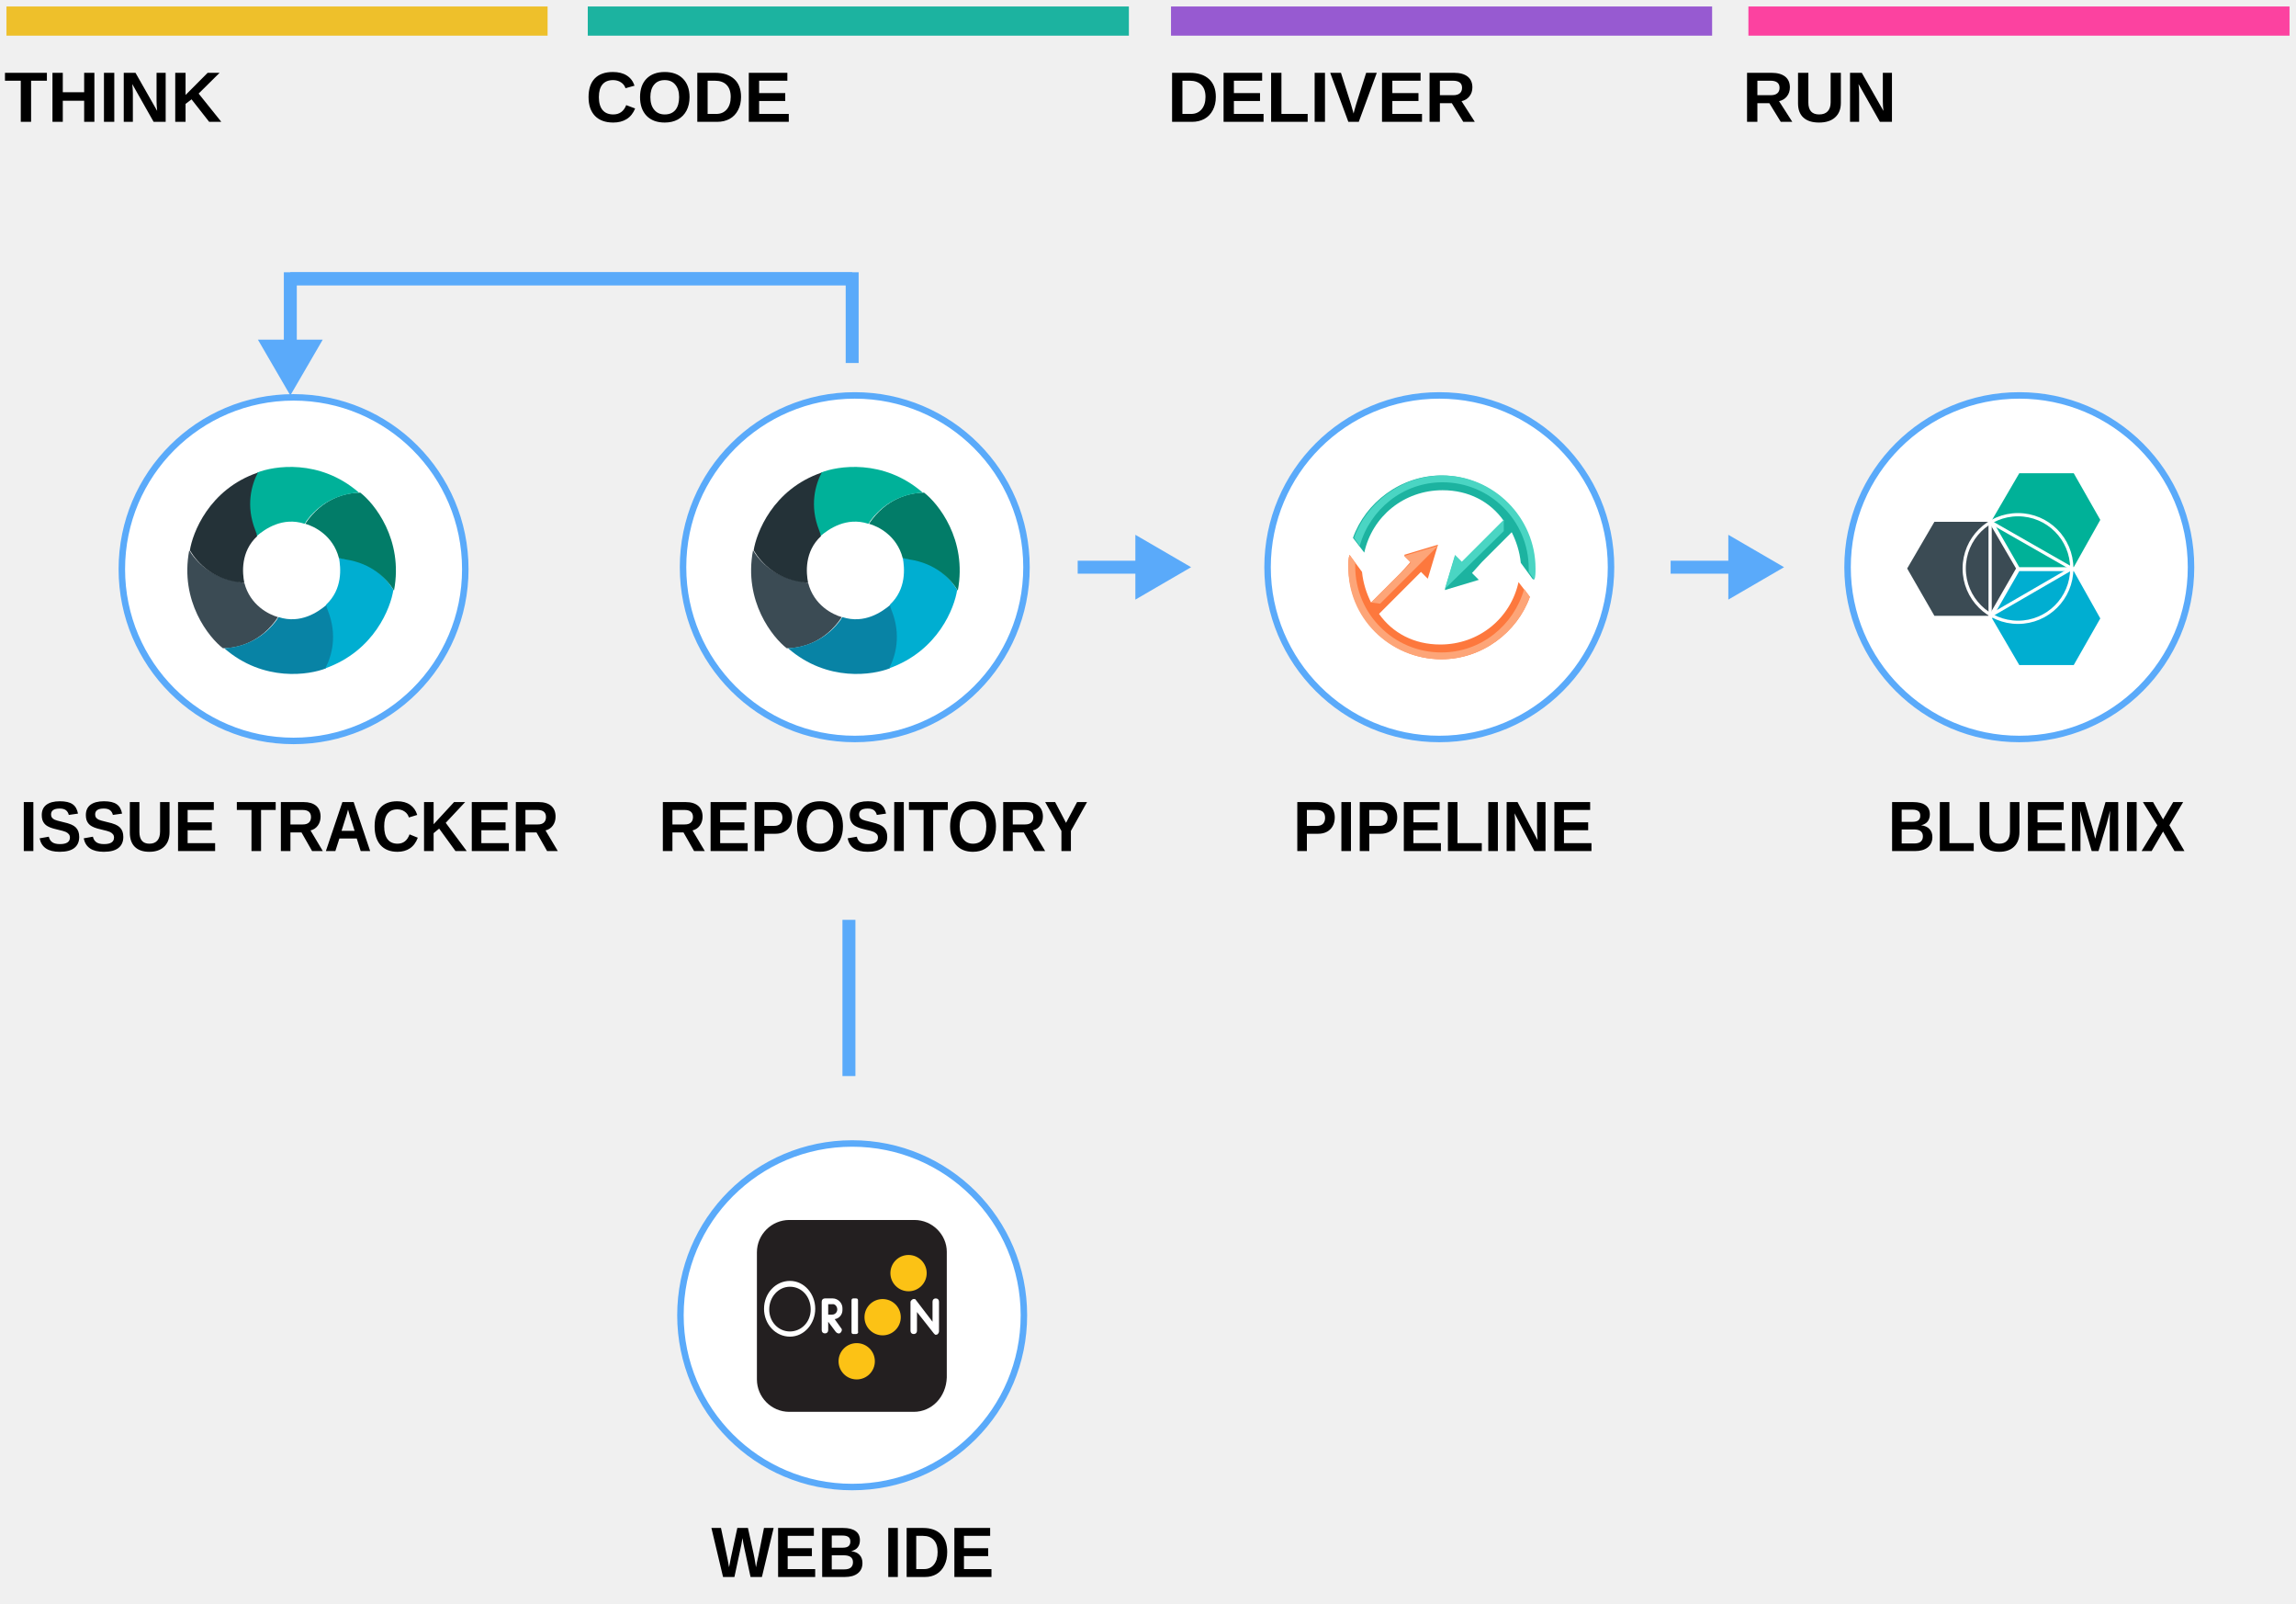
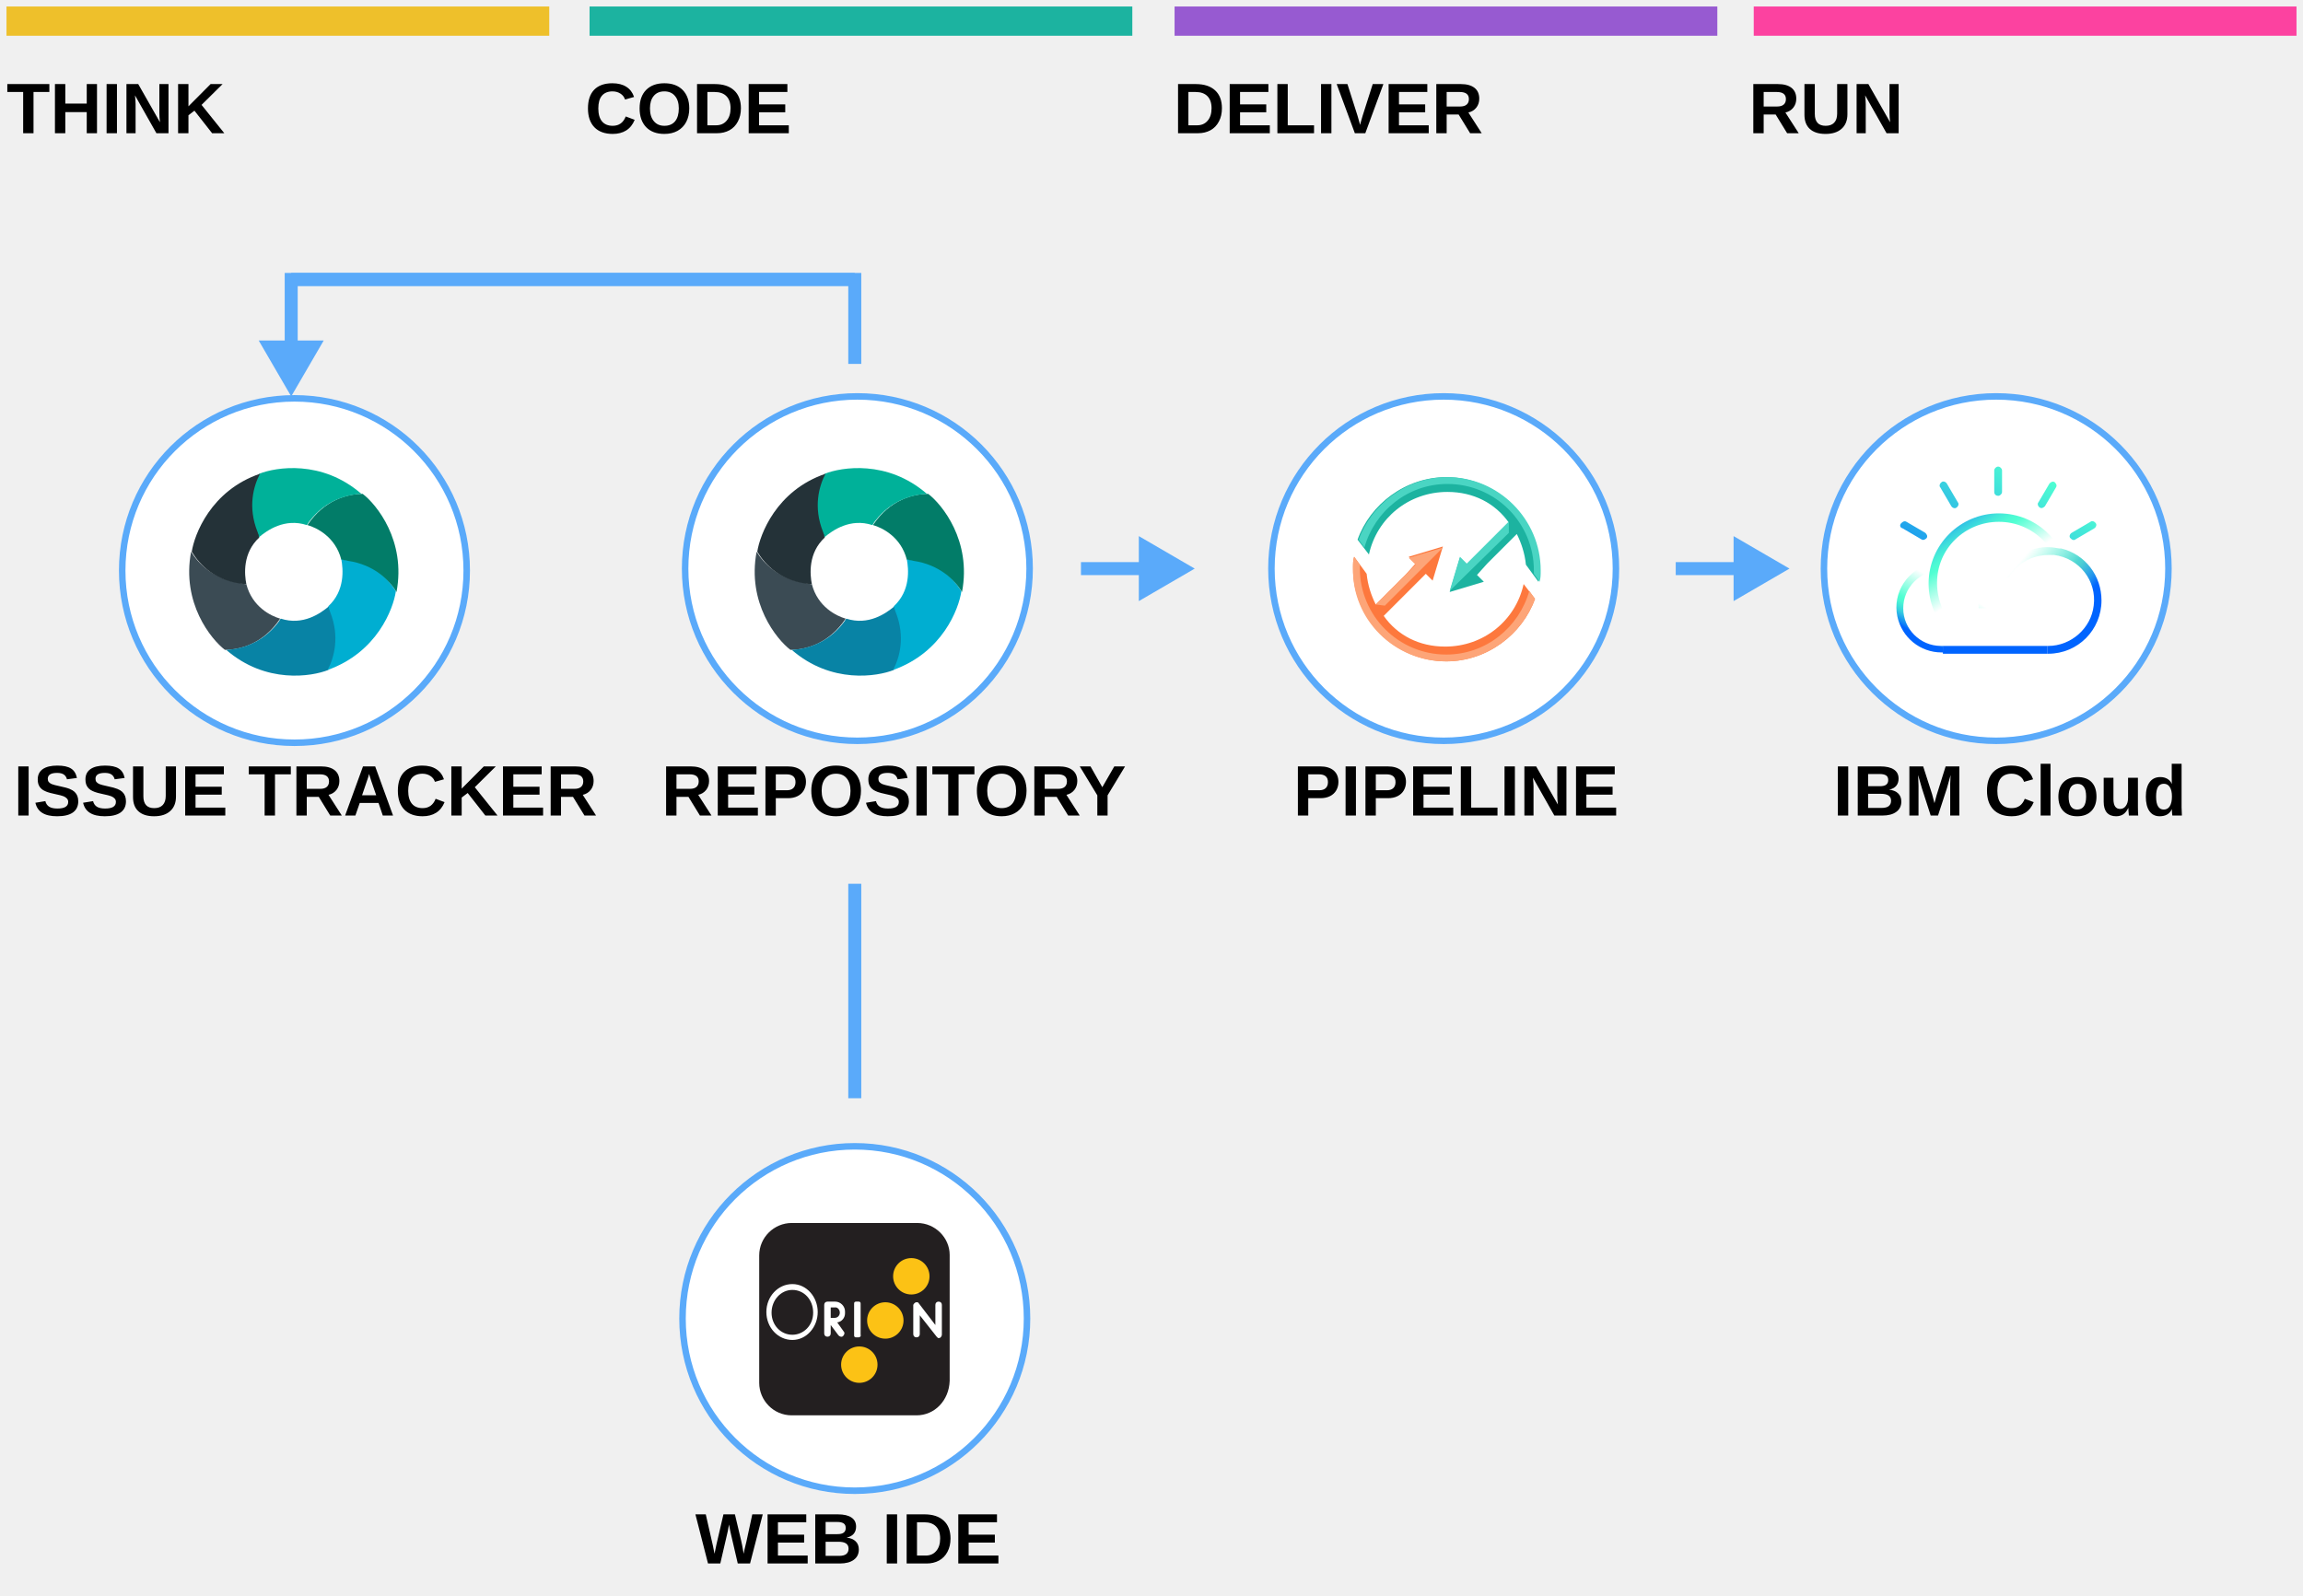
- <svg xmlns="http://www.w3.org/2000/svg" version="1.1" id="Layer_1" x="0px" y="0px" viewBox="-259 550 354.3 247.4" style="enable-background:new -259 550 354.3 247.4;" xml:space="preserve">
+ <svg xmlns="http://www.w3.org/2000/svg" version="1.1" x="0px" y="0px" viewBox="-387 824.5 354.3 245.5" style="enable-background:new -387 824.5 354.3 245.5;" xml:space="preserve">
  <style type="text/css">
- 	.st0{fill:none;}
- 	.st1{fill:#FFFFFF;stroke:#5AAAFA;stroke-miterlimit:10;}
- 	.st2{fill:#EEC02B;}
- 	.st3{fill:#1CB3A0;}
- 	.st4{fill:#975AD1;}
- 	.st5{fill:#FC42A0;}
- 	.st6{fill:none;stroke:#5AAAFA;stroke-width:2;stroke-miterlimit:10;}
- 	.st7{fill:#5AAAFA;}
- 	.st8{fill:#FD783D;}
- 	.st9{fill:#FDA578;}
- 	.st10{fill:#4AD5C3;}
- 	.st11{fill:#231F20;}
- 	.st12{fill:#FCC215;}
- 	.st13{fill:#FFFFFF;}
- 	.st14{fill:#00B198;}
- 	.st15{fill:#00AED1;}
- 	.st16{fill:#3B4B54;}
- 	.st17{fill:none;stroke:#FFFFFF;stroke-width:0.5;stroke-miterlimit:10;}
- 	.st18{font-family:'Arial'; font-weight:bold;}
- 	.st19{font-size:11px;}
- 	.st20{fill:#0883A5;}
- 	.st21{fill:#027C68;}
- 	.st22{fill:#00B199;}
- 	.st23{fill:#243238;}
+   .st0{fill:#FFFFFF;stroke:#5AAAFA;stroke-miterlimit:10;}
+   .st1{fill:none;}
+   .st2{fill:#EEC02B;}
+   .st3{fill:#1CB3A0;}
+   .st4{fill:#975AD1;}
+   .st5{fill:#FC42A0;}
+   .st6{fill:none;stroke:#5AAAFA;stroke-width:2;stroke-miterlimit:10;}
+   .st7{fill:#5AAAFA;}
+   .st8{fill:#FD783D;}
+   .st9{fill:#FDA578;}
+   .st10{fill:#4AD5C3;}
+   .st11{fill:#231F20;}
+   .st12{fill:#FCC215;}
+   .st13{fill:#FFFFFF;}
+   .st14{font-family:'Arial'; font-weight: bold}
+   .st15{font-size:11px;}
+   .st16{fill:url(#SVGID_1_);}
+   .st17{fill:url(#SVGID_2_);}
+   .st18{fill:#0064FF;}
+   .st19{fill:url(#SVGID_3_);}
+   .st20{fill:url(#SVGID_4_);}
+   .st21{fill:url(#SVGID_5_);}
+   .st22{fill:url(#SVGID_6_);}
+   .st23{fill:url(#SVGID_7_);}
+   .st24{fill:url(#SVGID_8_);}
+   .st25{fill:#3B4B54;}
+   .st26{fill:#0883A5;}
+   .st27{fill:#00AED1;}
+   .st28{fill:#027C68;}
+   .st29{fill:#00B199;}
+   .st30{fill:#243238;}
</style>
-   <g>
-     <rect id="canvas_background" x="-259" y="550" class="st0" width="354.3" height="245.5" />
-   </g>
-   <circle id="svg_1" class="st1" cx="-127.1" cy="637.5" r="26.5" />
-   <circle id="svg_2" class="st1" cx="-213.7" cy="637.8" r="26.5" />
-   <rect id="svg_3" x="-258" y="551" class="st2" width="83.5" height="4.5" />
-   <rect id="svg_4" x="-168.3" y="551" class="st3" width="83.5" height="4.5" />
-   <rect id="svg_5" x="-78.3" y="551" class="st4" width="83.5" height="4.5" />
-   <rect id="svg_6" x="10.8" y="551" class="st5" width="83.5" height="4.5" />
-   <circle id="svg_7" class="st1" cx="-36.9" cy="637.5" r="26.5" />
-   <circle id="svg_8" class="st1" cx="52.6" cy="637.5" r="26.5" />
-   <line id="svg_9" class="st6" x1="-214.2" y1="593" x2="-127.5" y2="593" />
-   <g id="svg_11">
-     <polyline id="svg_12" class="st6" points="-214.2,603.8 -214.2,593 -127.5,593 -127.5,606  " />
-     <g id="svg_13">
-       <polygon id="svg_14" class="st7" points="-209.2,602.4 -214.2,611 -219.2,602.4   " />
-     </g>
-   </g>
+   <circle id="svg_7_1_" class="st0" cx="-79.9" cy="912" r="26.5" />
+   <g>
+     <rect id="canvas_background" x="-387" y="824.5" class="st1" width="354.3" height="245.5" />
+   </g>
+   <circle id="svg_1" class="st0" cx="-255.1" cy="912" r="26.5" />
+   <circle id="svg_2" class="st0" cx="-341.7" cy="912.3" r="26.5" />
+   <rect id="svg_3" x="-386" y="825.5" class="st2" width="83.5" height="4.5" />
+   <rect id="svg_4" x="-296.3" y="825.5" class="st3" width="83.5" height="4.5" />
+   <rect id="svg_5" x="-206.3" y="825.5" class="st4" width="83.5" height="4.5" />
+   <rect id="svg_6" x="-117.2" y="825.5" class="st5" width="83.5" height="4.5" />
+   <circle id="svg_7" class="st0" cx="-164.9" cy="912" r="26.5" />
+   <line id="svg_9" class="st6" x1="-342.2" y1="867.5" x2="-255.5" y2="867.5" />
+   <g id="svg_10">
+     <g id="svg_11">
+       <polyline id="svg_12" class="st6" points="-342.2,878.3 -342.2,867.5 -255.5,867.5 -255.5,880.5     " />
+       <g id="svg_13">
+         <polygon id="svg_14" class="st7" points="-337.2,876.9 -342.2,885.5 -347.2,876.9       " />
+       </g>
+     </g>
+   </g>
+   <line id="svg_15" class="st6" x1="-255.5" y1="993.5" x2="-255.5" y2="960.5" />
  <g id="svg_16">
    <g id="svg_17">
-       <line id="svg_18" class="st6" x1="-82.4" y1="637.5" x2="-92.7" y2="637.5" />
+       <line id="svg_18" class="st6" x1="-210.4" y1="912" x2="-220.7" y2="912" />
      <g id="svg_19">
-         <polygon id="svg_20" class="st7" points="-83.8,632.5 -75.2,637.5 -83.8,642.5    " />
+         <polygon id="svg_20" class="st7" points="-211.8,907 -203.2,912 -211.8,917       " />
      </g>
    </g>
  </g>
  <g id="svg_21">
    <g id="svg_22">
-       <line id="svg_23" class="st6" x1="9.1" y1="637.5" x2="-1.2" y2="637.5" />
+       <line id="svg_23" class="st6" x1="-118.9" y1="912" x2="-129.2" y2="912" />
      <g id="svg_24">
-         <polygon id="svg_25" class="st7" points="7.7,632.5 16.3,637.5 7.7,642.5    " />
-       </g>
-     </g>
-   </g>
-   <circle id="svg_26" class="st1" cx="-127.5" cy="752.9" r="26.5" />
+         <polygon id="svg_25" class="st7" points="-120.3,907 -111.7,912 -120.3,917       " />
+       </g>
+     </g>
+   </g>
+   <circle id="svg_26" class="st0" cx="-255.5" cy="1027.4" r="26.5" />
  <g id="svg_112">
    <g id="g3-2" transform="scale(1.75) ">
      <g id="svg_113">
-         <path id="svg_114" class="st8" d="M-14.1,365.6c-0.7,3.2-3.5,5.5-6.9,5.5c-2.3,0-4.2-1-5.4-2.7l3.7-3.7l0.4,0.4l-0.4-0.4l0,0     l0.6,0.6l0.9-3l-3,0.9l0.6,0.6l-0.9,1l-2.6,2.6c-0.4-0.8-0.7-1.7-0.8-2.7l-1.1-1.5c-0.1,0.3-0.1,0.6-0.1,1c0,4.5,3.7,8.2,8.2,8.2     c3.6,0,6.7-2.4,7.8-5.5L-14.1,365.6L-14.1,365.6z" />
-         <polyline id="svg_115" class="st9" points="-27.1,367.4 -23.6,363.9 -24.2,363.3 -21.2,362.4 -26.3,367.5    " />
+         <path id="svg_114" class="st8" d="M-87.2,522.5c-0.7,3.2-3.5,5.5-6.9,5.5c-2.3,0-4.2-1-5.4-2.7l3.7-3.7l0.4,0.4l-0.4-0.4l0,0         l0.6,0.6l0.9-3l-3,0.9l0.6,0.6l-0.9,1l-2.6,2.6c-0.4-0.8-0.7-1.7-0.8-2.7l-1.1-1.5c-0.1,0.3-0.1,0.6-0.1,1c0,4.5,3.7,8.2,8.2,8.2         c3.6,0,6.7-2.4,7.8-5.5L-87.2,522.5L-87.2,522.5z" />
+         <polyline id="svg_115" class="st9" points="-100.2,524.3 -96.7,520.8 -97.3,520.2 -94.3,519.3 -99.4,524.4       " />
      </g>
      <g id="svg_116">
-         <path id="svg_117" class="st9" d="M-20.9,372.4c3.6,0,6.7-2.4,7.8-5.5l-0.5-0.7c-0.9,3.2-3.8,5.6-7.3,5.6c-4.2,0-7.6-3.4-7.6-7.6     c0-0.1,0-0.2,0-0.3l-0.5-0.7c-0.1,0.3-0.1,0.6-0.1,1C-29.2,368.7-25.5,372.4-20.9,372.4z" />
-         <line id="svg_118" class="st0" x1="-27.1" y1="367.4" x2="-26.4" y2="367.8" />
+         <path id="svg_117" class="st9" d="M-94,529.3c3.6,0,6.7-2.4,7.8-5.5l-0.5-0.7c-0.9,3.2-3.8,5.6-7.3,5.6c-4.2,0-7.6-3.4-7.6-7.6         c0-0.1,0-0.2,0-0.3l-0.5-0.7c-0.1,0.3-0.1,0.6-0.1,1C-102.3,525.6-98.6,529.3-94,529.3z" />
+         <line id="svg_118" class="st1" x1="-100.2" y1="524.3" x2="-99.5" y2="524.7" />
      </g>
    </g>
    <g id="g3-2_1_" transform="scale(1.75) ">
      <g id="svg_119">
-         <path id="svg_120" class="st3" d="M-27.7,363c0.7-3.2,3.5-5.5,6.9-5.5c2.3,0,4.2,1,5.4,2.7l-3.7,3.7l-0.4-0.4l0.4,0.4l0,0     l-0.6-0.6l-0.9,3l3-0.9l-0.6-0.6l0.9-1l2.6-2.6c0.4,0.8,0.7,1.7,0.8,2.7l1.1,1.5c0.1-0.3,0.1-0.6,0.1-1c0-4.5-3.7-8.2-8.2-8.2     c-3.6,0-6.7,2.4-7.8,5.5L-27.7,363L-27.7,363z" />
-         <polyline id="svg_121" class="st10" points="-15.4,360.1 -19.1,363.8 -19.7,363.2 -20.6,366.2 -15.4,361.1    " />
+         <path id="svg_120" class="st3" d="M-100.8,519.9c0.7-3.2,3.5-5.5,6.9-5.5c2.3,0,4.2,1,5.4,2.7l-3.7,3.7l-0.4-0.4l0.4,0.4l0,0         l-0.6-0.6l-0.9,3l3-0.9l-0.6-0.6l0.9-1l2.6-2.6c0.4,0.8,0.7,1.7,0.8,2.7l1.1,1.5c0.1-0.3,0.1-0.6,0.1-1c0-4.5-3.7-8.2-8.2-8.2         c-3.6,0-6.7,2.4-7.8,5.5L-100.8,519.9L-100.8,519.9z" />
+         <polyline id="svg_121" class="st10" points="-88.5,517 -92.2,520.7 -92.8,520.1 -93.7,523.1 -88.5,518       " />
      </g>
      <g id="svg_122">
-         <path id="svg_123" class="st10" d="M-20.8,356.2c-3.6,0-6.7,2.4-7.8,5.5l0.5,0.7c0.9-3.2,3.8-5.6,7.3-5.6c4.2,0,7.6,3.4,7.6,7.6     c0,0.1,0,0.2,0,0.3l0.5,0.7c0.1-0.3,0.1-0.6,0.1-1C-12.6,359.9-16.3,356.2-20.8,356.2L-20.8,356.2z" />
-         <line id="svg_124" class="st0" x1="-14.7" y1="361.1" x2="-15.3" y2="360.8" />
-       </g>
-     </g>
-   </g>
-   <path id="XMLID_17_" class="st11" d="M-118,767.8h-19.2c-2.8,0-5-2.3-5-5v-19.6c0-2.8,2.3-5,5-5h19.3c2.8,0,5,2.3,5,4.9v19.4  C-113,765.5-115.2,767.8-118,767.8L-118,767.8z" />
-   <circle id="XMLID_16_" class="st12" cx="-118.8" cy="746.4" r="2.8" />
-   <circle id="XMLID_15_" class="st12" cx="-122.8" cy="753.2" r="2.8" />
-   <circle id="XMLID_14_" class="st12" cx="-126.8" cy="760" r="2.8" />
-   <path id="XMLID_13_" class="st13" d="M-126.9,755.8h-0.4c-0.2,0-0.3-0.1-0.3-0.3v-4.9c0-0.2,0.1-0.3,0.3-0.3h0.4  c0.2,0,0.3,0.1,0.3,0.3v4.8C-126.5,755.6-126.7,755.8-126.9,755.8z" />
-   <path id="XMLID_3_" class="st13" d="M-114.6,750.3L-114.6,750.3c-0.3,0-0.5,0.2-0.5,0.5v3.1l-2.6-3.4l0,0l-0.1-0.1l0,0h-0.1h-0.1  l0,0l0,0h-0.1l0,0c-0.2,0.1-0.3,0.2-0.4,0.4c0,0,0,0,0,0.1l0,0v4.4c0,0.3,0.2,0.5,0.5,0.5l0,0c0.3,0,0.5-0.2,0.5-0.5v-2.9l2.6,3.3  c0.1,0.1,0.1,0.1,0.2,0.2l0,0h0.1l0,0l0,0h0.1l0,0c0.2,0,0.4-0.3,0.4-0.5v-4.6C-114.1,750.5-114.3,750.3-114.6,750.3L-114.6,750.3z" />
-   <path id="XMLID_9_" class="st13" d="M-137.1,747.6c-2.2,0-4,1.9-4,4.3c0,2.4,1.8,4.3,4,4.3c2.2,0,3.9-2,3.9-4.3  C-133.2,749.6-134.9,747.6-137.1,747.6z M-137.1,755.4c-1.8,0-3.2-1.5-3.2-3.4s1.4-3.5,3.2-3.5c1.8,0,3.2,1.5,3.2,3.5  S-135.4,755.4-137.1,755.4z" />
-   <path id="XMLID_8_" class="st13" d="M-129,752.1v-0.3c0-0.8-0.7-1.5-1.5-1.5h-0.1h-1.1l0,0c-0.3,0-0.5,0.2-0.5,0.5v4.4  c0,0.3,0.2,0.5,0.5,0.5l0,0c0.3,0,0.5-0.2,0.5-0.5v-1.3l1.2,1.6c0.2,0.2,0.5,0.3,0.7,0.1l0,0c0.2-0.2,0.3-0.5,0.1-0.7l-1-1.4  C-129.5,753.4-129,752.8-129,752.1L-129,752.1z M-129.8,752c0,0.4-0.3,0.8-0.8,0.8h-0.6l0,0v-1.6h0.6  C-130.2,751.1-129.8,751.5-129.8,752L-129.8,752z" />
+         <path id="svg_123" class="st10" d="M-93.9,513.1c-3.6,0-6.7,2.4-7.8,5.5l0.5,0.7c0.9-3.2,3.8-5.6,7.3-5.6c4.2,0,7.6,3.4,7.6,7.6         c0,0.1,0,0.2,0,0.3l0.5,0.7c0.1-0.3,0.1-0.6,0.1-1C-85.7,516.8-89.4,513.1-93.9,513.1L-93.9,513.1z" />
+         <line id="svg_124" class="st1" x1="-87.8" y1="518" x2="-88.4" y2="517.7" />
+       </g>
+     </g>
+   </g>
+   <path id="XMLID_17_" class="st11" d="M-246,1042.3h-19.2c-2.8,0-5-2.3-5-5v-19.6c0-2.8,2.3-5,5-5h19.3c2.8,0,5,2.3,5,4.9v19.4   C-241,1040-243.2,1042.3-246,1042.3L-246,1042.3z" />
+   <circle id="XMLID_16_" class="st12" cx="-246.8" cy="1020.9" r="2.8" />
+   <circle id="XMLID_15_" class="st12" cx="-250.8" cy="1027.7" r="2.8" />
+   <circle id="XMLID_14_" class="st12" cx="-254.8" cy="1034.5" r="2.8" />
+   <path id="XMLID_13_" class="st13" d="M-254.9,1030.3h-0.4c-0.2,0-0.3-0.1-0.3-0.3v-4.9c0-0.2,0.1-0.3,0.3-0.3h0.4   c0.2,0,0.3,0.1,0.3,0.3v4.8C-254.5,1030.1-254.7,1030.3-254.9,1030.3z" />
+   <path id="XMLID_3_" class="st13" d="M-242.6,1024.8L-242.6,1024.8c-0.3,0-0.5,0.2-0.5,0.5v3.1l-2.6-3.4l0,0l-0.1-0.1l0,0h-0.1h-0.1   l0,0l0,0h-0.1l0,0c-0.2,0.1-0.3,0.2-0.4,0.4c0,0,0,0,0,0.1l0,0v4.4c0,0.3,0.2,0.5,0.5,0.5l0,0c0.3,0,0.5-0.2,0.5-0.5v-2.9l2.6,3.3   c0.1,0.1,0.1,0.1,0.2,0.2l0,0h0.1l0,0l0,0h0.1l0,0c0.2,0,0.4-0.3,0.4-0.5v-4.6C-242.1,1025-242.3,1024.8-242.6,1024.8L-242.6,1024.8   z" />
+   <path id="XMLID_9_" class="st13" d="M-265.1,1022.1c-2.2,0-4,1.9-4,4.3c0,2.4,1.8,4.3,4,4.3s3.9-2,3.9-4.3   C-261.2,1024.1-262.9,1022.1-265.1,1022.1z M-265.1,1029.9c-1.8,0-3.2-1.5-3.2-3.4s1.4-3.5,3.2-3.5s3.2,1.5,3.2,3.5   S-263.4,1029.9-265.1,1029.9z" />
+   <path id="XMLID_8_" class="st13" d="M-257,1026.6v-0.3c0-0.8-0.7-1.5-1.5-1.5h-0.1h-1.1l0,0c-0.3,0-0.5,0.2-0.5,0.5v4.4   c0,0.3,0.2,0.5,0.5,0.5l0,0c0.3,0,0.5-0.2,0.5-0.5v-1.3l1.2,1.6c0.2,0.2,0.5,0.3,0.7,0.1l0,0c0.2-0.2,0.3-0.5,0.1-0.7l-1-1.4   C-257.5,1027.9-257,1027.3-257,1026.6L-257,1026.6z M-257.8,1026.5c0,0.4-0.3,0.8-0.8,0.8h-0.6l0,0v-1.6h0.6   C-258.2,1025.6-257.8,1026-257.8,1026.5L-257.8,1026.5z" />
  <g id="svg_125">
-     <path id="svg_126" class="st0" d="M85.6,637.5" />
-   </g>
-   <polygon id="svg_127" class="st14" points="52.6,637.5 48.4,630.2 52.6,623 61,623 65.1,630.2 61,637.5 " />
-   <polygon id="svg_128" class="st15" points="52.6,652.6 48.4,645.4 52.6,638.1 61,638.1 65.1,645.4 61,652.6 " />
-   <polygon id="svg_129" class="st16" points="39.5,645 35.3,637.7 39.5,630.5 47.9,630.5 52.1,637.7 47.9,645 " />
-   <circle id="svg_130" class="st17" cx="52.4" cy="637.7" r="8.3" />
-   <polygon id="svg_131" class="st17" points="48.1,630.5 48.1,645 60.7,637.7 " />
-   <text id="headerSVG.issueTracker" transform="matrix(0.9271 0 0 1 -256.0107 681.2939)" class="st18 st19">ISSUE TRACKER</text>
-   <text id="headerSVG.think" transform="matrix(1 0 0 1 -258.3569 568.7954)" class="st18 st19">THINK</text>
-   <text id="headerSVG.code" transform="matrix(1 0 0 1 -168.6323 568.7954)" class="st18 st19">CODE</text>
-   <text id="headerSVG.deliver" transform="matrix(1 0 0 1 -78.8682 568.7954)" class="st18 st19">DELIVER</text>
-   <text id="headerSVG.run" transform="matrix(1 0 0 1 9.8564 568.7954)" class="st18 st19">RUN</text>
-   <text id="headerSVG.repository" transform="matrix(0.9271 0 0 1 -157.3945 681.2939)" class="st18 st19">REPOSITORY</text>
-   <text id="headerSVG.pipeline" transform="matrix(0.9271 0 0 1 -59.4912 681.2939)" class="st18 st19">PIPELINE</text>
-   <text id="headerSVG.bluemix" transform="matrix(0.9271 0 0 1 32.293 681.2939)" class="st18 st19">BLUEMIX</text>
-   <text id="headerSVG.webIde" transform="matrix(0.9271 0 0 1 -149.2354 793.2744)" class="st18 st19">WEB IDE</text>
-   <line id="svg_15" class="st6" x1="-128" y1="716" x2="-128" y2="691.9" />
-   <g>
-     <path class="st0" d="M-221.5,639.7c-6-7.3,1.1-17,2.3-17" />
-     <path class="st16" d="M-221.3,639.9c-0.1,0-0.3,0-0.4-0.1c-0.1,0-0.3,0-0.6-0.1c-4.1-0.6-6.4-3-7.5-4.8c-1.5,7.9,3.1,13.5,5.2,15.1   c2.3,0,5.9-0.9,8.5-4.8C-217.5,644.8-220.4,643.4-221.3,639.9z" />
-     <path class="st20" d="M-216,645.2c-0.1,0.1-0.2,0.2-0.2,0.3c-0.1,0.1-0.2,0.3-0.3,0.4c-2.5,3.2-5.8,4-7.9,4.1   c6.1,5.3,13.2,4.1,15.7,3.1c1.1-2,2.2-5.6,0.1-9.8C-209.9,644.4-212.6,646.3-216,645.2z" />
-     <path class="st15" d="M-208.7,643.3c0.1,0.1,0.1,0.2,0.1,0.4c0.1,0.1,0.1,0.3,0.2,0.5c1.5,3.8,0.6,7-0.4,8.9   c7.6-2.7,10.1-9.4,10.5-12.1c-1.2-2-3.7-4.7-8.4-5C-206.4,637.6-206.1,640.9-208.7,643.3z" />
-     <path class="st21" d="M-206.7,636.1c0.1,0,0.3,0,0.4,0.1c0.1,0,0.3,0,0.6,0.1c4.1,0.6,6.4,3,7.5,4.8c1.5-7.9-3.1-13.5-5.2-15.1   c-2.3,0-5.9,0.9-8.5,4.8C-210.5,631.2-207.6,632.6-206.7,636.1z" />
-     <path class="st22" d="M-212,630.8c0.1-0.1,0.2-0.2,0.2-0.3c0.1-0.1,0.2-0.3,0.3-0.4c2.5-3.2,5.8-4,7.9-4.1   c-6.1-5.3-13.2-4.1-15.7-3.1c-1.1,2-2.2,5.6-0.1,9.8C-218.1,631.6-215.4,629.7-212,630.8z" />
-     <path class="st23" d="M-219.3,632.7c-0.1-0.1-0.1-0.2-0.1-0.4c-0.1-0.1-0.1-0.3-0.2-0.5c-1.5-3.8-0.6-7,0.4-8.9   c-7.6,2.6-10.1,9.4-10.5,12c1.2,2,3.7,4.7,8.4,5C-221.6,638.4-221.9,635.1-219.3,632.7z" />
-   </g>
-   <g>
-     <path class="st0" d="M-134.5,639.7c-6-7.3,1.1-17,2.3-17" />
-     <path class="st16" d="M-134.3,639.9c-0.1,0-0.3,0-0.4-0.1c-0.1,0-0.3,0-0.6-0.1c-4.1-0.6-6.4-3-7.5-4.8c-1.5,7.9,3.1,13.5,5.2,15.1   c2.3,0,5.9-0.9,8.5-4.8C-130.5,644.8-133.4,643.4-134.3,639.9z" />
-     <path class="st20" d="M-129,645.2c-0.1,0.1-0.2,0.2-0.2,0.3c-0.1,0.1-0.2,0.3-0.3,0.4c-2.5,3.2-5.8,4-7.9,4.1   c6.1,5.3,13.2,4.1,15.7,3.1c1.1-2,2.2-5.6,0.1-9.8C-122.9,644.4-125.6,646.3-129,645.2z" />
-     <path class="st15" d="M-121.7,643.3c0.1,0.1,0.1,0.2,0.1,0.4c0.1,0.1,0.1,0.3,0.2,0.5c1.5,3.8,0.6,7-0.4,8.9   c7.6-2.7,10.1-9.4,10.5-12.1c-1.2-2-3.7-4.7-8.4-5C-119.4,637.6-119.1,640.9-121.7,643.3z" />
-     <path class="st21" d="M-119.7,636.1c0.1,0,0.3,0,0.4,0.1c0.1,0,0.3,0,0.6,0.1c4.1,0.6,6.4,3,7.5,4.8c1.5-7.9-3.1-13.5-5.2-15.1   c-2.3,0-5.9,0.9-8.5,4.8C-123.5,631.2-120.6,632.6-119.7,636.1z" />
-     <path class="st22" d="M-125,630.8c0.1-0.1,0.2-0.2,0.2-0.3c0.1-0.1,0.2-0.3,0.3-0.4c2.5-3.2,5.8-4,7.9-4.1   c-6.1-5.3-13.2-4.1-15.7-3.1c-1.1,2-2.2,5.6-0.1,9.8C-131.1,631.6-128.4,629.7-125,630.8z" />
-     <path class="st23" d="M-132.3,632.7c-0.1-0.1-0.1-0.2-0.1-0.4c-0.1-0.1-0.1-0.3-0.2-0.5c-1.5-3.8-0.6-7,0.4-8.9   c-7.6,2.6-10.1,9.4-10.5,12c1.2,2,3.7,4.7,8.4,5C-134.6,638.4-134.9,635.1-132.3,632.7z" />
+     <path id="svg_126" class="st1" d="M-42.4,912" />
+   </g>
+   <text id="headerSVG.think" transform="matrix(1 0 0 1 -386 845)" class="st14 st15">THINK</text>
+   <text id="headerSVG.code" transform="matrix(1 0 0 1 -297 845)" class="st14 st15">CODE</text>
+   <text id="headerSVG.deliver" transform="matrix(1 0 0 1 -206.5 845)" class="st14 st15">DELIVER</text>
+   <text id="headerSVG.run" transform="matrix(1 0 0 1 -118 845)" class="st14 st15">RUN</text>
+   <svg id="headerSVG.issueTracker" x="-386" y="940" width="108" height="20">
+     <text x="1%" y="50%" alignment-baseline="central" text-anchor="start" class="st14 st15">ISSUE TRACKER</text>
+   </svg>
+   <svg id="headerSVG.repository" x="-289.5" y="940" width="80" height="20">
+     <text x="50%" y="50%" text-anchor="middle" alignment-baseline="central" class="st14 st15">REPOSITORY</text>
+   </svg>
+   <svg id="headerSVG.pipeline" x="-195.5" y="940" width="65" height="20">
+     <text x="50%" y="50%" text-anchor="middle" alignment-baseline="central" class="st14 st15">PIPELINE</text>
+   </svg>
+   <svg id="headerSVG.ibmCloud" x="-110.3" y="940" width="65" height="20">
+     <text x="50%" y="50%" text-anchor="middle" alignment-baseline="central" class="st14 st15">IBM Cloud</text>
+   </svg>
+   <svg id="headerSVG.webIde" x="-289" y="1053.5" width="65" height="20">
+     <text x="50%" y="58%" text-anchor="middle" alignment-baseline="central" class="st14 st15">WEB IDE</text>
+   </svg>
+   <g>
+     <linearGradient id="SVGID_1_" gradientUnits="userSpaceOnUse" x1="-87.37" y1="-128.209" x2="-82.627" y2="-119.555" gradientTransform="matrix(1 0 0 -1 -4.44 795.31)">
+       <stop offset="0.11" style="stop-color:#0064FF" />
+       <stop offset="0.15" style="stop-color:#0E7FF7" />
+       <stop offset="0.24" style="stop-color:#26ADEA" />
+       <stop offset="0.31" style="stop-color:#38D1DF" />
+       <stop offset="0.39" style="stop-color:#45EAD8" />
+       <stop offset="0.45" style="stop-color:#4DFAD4" />
+       <stop offset="0.51" style="stop-color:#50FFD2" />
+       <stop offset="1" style="stop-color:#50FFD2;stop-opacity:0" />
+     </linearGradient>
+     <path class="st16" d="M-88.1,923.9L-88.1,923.9c-0.1,0-0.2,0-0.3,0c-3.2,0-5.8-2.6-5.8-5.8s2.6-5.8,5.8-5.8c3.2,0,5.8,2.6,5.8,5.8     l0,0l0,0h1.2c0-3.8-3.1-7-6.9-7l0,0h-0.1l0,0c-0.4,0-0.9,0-1.3,0.1l0,0c-3.8,0.8-6.2,4.5-5.4,8.2c0.7,3.2,3.5,5.5,6.8,5.5h0.3     L-88.1,923.9L-88.1,923.9z" />
+     <linearGradient id="SVGID_2_" gradientUnits="userSpaceOnUse" x1="-61.652" y1="-125.247" x2="-72.315" y2="-116.198" gradientTransform="matrix(1 0 0 -1 -4.44 795.31)">
+       <stop offset="0.19" style="stop-color:#0064FF" />
+       <stop offset="0.2" style="stop-color:#0267FE" />
+       <stop offset="0.3" style="stop-color:#2497EB" />
+       <stop offset="0.4" style="stop-color:#3CB9DD" />
+       <stop offset="0.47" style="stop-color:#4BCED5" />
+       <stop offset="0.52" style="stop-color:#50D6D2" />
+       <stop offset="1" style="stop-color:#50FFD2;stop-opacity:0" />
+     </linearGradient>
+     <path class="st17" d="M-69.9,908.9L-69.9,908.9c-0.1,0-0.2,0-0.3,0c-0.6-0.1-1.1-0.2-1.7-0.2h-0.3c-3.1,0.1-5.9,1.9-7.1,4.7h1.3     c0.3-0.6,0.7-1,1.2-1.5c1.3-1.3,3.1-2,5-2c0.2,0,0.5,0,0.7,0l0,0h0.1l0,0c3.9,0.5,6.6,4,6.1,7.8c-0.4,3.5-3.5,6.2-7,6.2H-72v1.2     h0.1c4.6,0,8.2-3.7,8.2-8.2C-63.7,913.1-66.2,909.8-69.9,908.9L-69.9,908.9z" />
+     <rect x="-88.1" y="923.9" class="st18" width="16.1" height="1.2" />
+     <linearGradient id="SVGID_3_" gradientUnits="userSpaceOnUse" x1="-82.471" y1="-107.257" x2="-73.053" y2="-122.168" gradientTransform="matrix(1 0 0 -1 -4.44 795.31)">
+       <stop offset="0" style="stop-color:#0064FF" />
+       <stop offset="3.000000e-02" style="stop-color:#0975FA" />
+       <stop offset="0.12" style="stop-color:#22A6EC" />
+       <stop offset="0.2" style="stop-color:#36CDE1" />
+       <stop offset="0.28" style="stop-color:#44E8D9" />
+       <stop offset="0.35" style="stop-color:#4DF9D4" />
+       <stop offset="0.4" style="stop-color:#50FFD2" />
+       <stop offset="0.71" style="stop-color:#50FFD2;stop-opacity:0" />
+     </linearGradient>
+     <path class="st19" d="M-79.5,904.8c5.3,0,9.5,4.2,9.5,9.5s-4.2,9.5-9.5,9.5s-9.5-4.3-9.5-9.6S-84.7,904.8-79.5,904.8 M-79.5,903.5     c-5.9,0-10.8,4.8-10.8,10.8s4.8,10.8,10.8,10.8s10.8-4.8,10.8-10.8S-73.5,903.5-79.5,903.5L-79.5,903.5L-79.5,903.5z" />
+     <linearGradient id="SVGID_4_" gradientUnits="userSpaceOnUse" x1="-79.207" y1="-95.708" x2="-94.573" y2="-121.789" gradientTransform="matrix(1 0 0 -1 -4.44 795.31)">
+       <stop offset="0" style="stop-color:#50FFD2" />
+       <stop offset="1" style="stop-color:#0064FF" />
+     </linearGradient>
+     <path class="st20" d="M-94.3,905.8l2.9,1.7c0.3,0.2,0.6,0,0.8-0.2c0.2-0.3,0-0.6-0.2-0.8l0,0l-2.9-1.7c-0.3-0.2-0.6,0-0.8,0.2     C-94.8,905.3-94.7,905.7-94.3,905.8L-94.3,905.8z" />
+     <linearGradient id="SVGID_5_" gradientUnits="userSpaceOnUse" x1="-77.595" y1="-96.659" x2="-92.961" y2="-122.739" gradientTransform="matrix(1 0 0 -1 -4.44 795.31)">
+       <stop offset="0" style="stop-color:#50FFD2" />
+       <stop offset="1" style="stop-color:#0064FF" />
+     </linearGradient>
+     <path class="st21" d="M-86.8,902.4c0.2,0.3,0.6,0.4,0.8,0.2c0.3-0.2,0.4-0.6,0.2-0.8l0,0l-1.7-2.9c-0.2-0.3-0.6-0.4-0.8-0.2     c-0.3,0.2-0.4,0.6-0.2,0.8l0,0L-86.8,902.4z" />
+     <linearGradient id="SVGID_6_" gradientUnits="userSpaceOnUse" x1="-72.909" y1="-99.42" x2="-88.275" y2="-125.5" gradientTransform="matrix(1 0 0 -1 -4.44 795.31)">
+       <stop offset="0" style="stop-color:#50FFD2" />
+       <stop offset="1" style="stop-color:#0064FF" />
+     </linearGradient>
+     <path class="st22" d="M-79.6,900.8c0.3,0,0.6-0.3,0.6-0.6l0,0v-3.3c0-0.3-0.3-0.6-0.6-0.6s-0.6,0.3-0.6,0.6l0,0v3.3     C-80.2,900.6-79.9,900.8-79.6,900.8L-79.6,900.8z" />
+     <linearGradient id="SVGID_7_" gradientUnits="userSpaceOnUse" x1="-66.388" y1="-103.262" x2="-81.753" y2="-129.343" gradientTransform="matrix(1 0 0 -1 -4.44 795.31)">
+       <stop offset="0" style="stop-color:#50FFD2" />
+       <stop offset="1" style="stop-color:#0064FF" />
+     </linearGradient>
+     <path class="st23" d="M-73.2,902.6c0.3,0.2,0.6,0,0.8-0.2l0,0l1.7-2.9c0.2-0.3,0-0.6-0.2-0.8c-0.3-0.2-0.6,0-0.8,0.2l-1.7,2.9     C-73.6,902-73.5,902.4-73.2,902.6L-73.2,902.6z" />
+     <linearGradient id="SVGID_8_" gradientUnits="userSpaceOnUse" x1="-59.898" y1="-107.085" x2="-75.263" y2="-133.166" gradientTransform="matrix(1 0 0 -1 -4.44 795.31)">
+       <stop offset="0" style="stop-color:#50FFD2" />
+       <stop offset="1" style="stop-color:#0064FF" />
+     </linearGradient>
+     <path class="st24" d="M-68,907.6c0.1,0,0.2,0,0.3-0.1l2.9-1.7c0.3-0.2,0.4-0.6,0.2-0.8c-0.2-0.3-0.6-0.4-0.8-0.2l-2.9,1.7     c-0.3,0.2-0.4,0.6-0.2,0.8C-68.4,907.4-68.2,907.6-68,907.6L-68,907.6z" />
+   </g>
+   <g>
+     <path class="st1" d="M-349.3,914.2c-6-7.3,1.1-17,2.3-17" />
+     <path class="st25" d="M-349.1,914.4c-0.1,0-0.3,0-0.4-0.1c-0.1,0-0.3,0-0.6-0.1c-4.1-0.6-6.4-3-7.5-4.8c-1.5,7.9,3.1,13.5,5.2,15.1     c2.3,0,5.9-0.9,8.5-4.8C-345.3,919.3-348.2,917.9-349.1,914.4z" />
+     <path class="st26" d="M-343.8,919.7c-0.1,0.1-0.2,0.2-0.2,0.3c-0.1,0.1-0.2,0.3-0.3,0.4c-2.5,3.2-5.8,4-7.9,4.1     c6.1,5.3,13.2,4.1,15.7,3.1c1.1-2,2.2-5.6,0.1-9.8C-337.7,918.9-340.4,920.8-343.8,919.7z" />
+     <path class="st27" d="M-336.5,917.8c0.1,0.1,0.1,0.2,0.1,0.4c0.1,0.1,0.1,0.3,0.2,0.5c1.5,3.8,0.6,7-0.4,8.9     c7.6-2.7,10.1-9.4,10.5-12.1c-1.2-2-3.7-4.7-8.4-5C-334.2,912.1-333.9,915.4-336.5,917.8z" />
+     <path class="st28" d="M-334.5,910.6c0.1,0,0.3,0,0.4,0.1c0.1,0,0.3,0,0.6,0.1c4.1,0.6,6.4,3,7.5,4.8c1.5-7.9-3.1-13.5-5.2-15.1     c-2.3,0-5.9,0.9-8.5,4.8C-338.3,905.7-335.4,907.1-334.5,910.6z" />
+     <path class="st29" d="M-339.8,905.3c0.1-0.1,0.2-0.2,0.2-0.3c0.1-0.1,0.2-0.3,0.3-0.4c2.5-3.2,5.8-4,7.9-4.1     c-6.1-5.3-13.2-4.1-15.7-3.1c-1.1,2-2.2,5.6-0.1,9.8C-345.9,906.1-343.2,904.2-339.8,905.3z" />
+     <path class="st30" d="M-347.1,907.2c-0.1-0.1-0.1-0.2-0.1-0.4c-0.1-0.1-0.1-0.3-0.2-0.5c-1.5-3.8-0.6-7,0.4-8.9     c-7.6,2.6-10.1,9.4-10.5,12c1.2,2,3.7,4.7,8.4,5C-349.4,912.9-349.7,909.6-347.1,907.2z" />
+   </g>
+   <g>
+     <path class="st1" d="M-262.3,914.2c-6-7.3,1.1-17,2.3-17" />
+     <path class="st25" d="M-262.1,914.4c-0.1,0-0.3,0-0.4-0.1c-0.1,0-0.3,0-0.6-0.1c-4.1-0.6-6.4-3-7.5-4.8c-1.5,7.9,3.1,13.5,5.2,15.1     c2.3,0,5.9-0.9,8.5-4.8C-258.3,919.3-261.2,917.9-262.1,914.4z" />
+     <path class="st26" d="M-256.8,919.7c-0.1,0.1-0.2,0.2-0.2,0.3c-0.1,0.1-0.2,0.3-0.3,0.4c-2.5,3.2-5.8,4-7.9,4.1     c6.1,5.3,13.2,4.1,15.7,3.1c1.1-2,2.2-5.6,0.1-9.8C-250.7,918.9-253.4,920.8-256.8,919.7z" />
+     <path class="st27" d="M-249.5,917.8c0.1,0.1,0.1,0.2,0.1,0.4c0.1,0.1,0.1,0.3,0.2,0.5c1.5,3.8,0.6,7-0.4,8.9     c7.6-2.7,10.1-9.4,10.5-12.1c-1.2-2-3.7-4.7-8.4-5C-247.2,912.1-246.9,915.4-249.5,917.8z" />
+     <path class="st28" d="M-247.5,910.6c0.1,0,0.3,0,0.4,0.1c0.1,0,0.3,0,0.6,0.1c4.1,0.6,6.4,3,7.5,4.8c1.5-7.9-3.1-13.5-5.2-15.1     c-2.3,0-5.9,0.9-8.5,4.8C-251.3,905.7-248.4,907.1-247.5,910.6z" />
+     <path class="st29" d="M-252.8,905.3c0.1-0.1,0.2-0.2,0.2-0.3c0.1-0.1,0.2-0.3,0.3-0.4c2.5-3.2,5.8-4,7.9-4.1     c-6.1-5.3-13.2-4.1-15.7-3.1c-1.1,2-2.2,5.6-0.1,9.8C-258.9,906.1-256.2,904.2-252.8,905.3z" />
+     <path class="st30" d="M-260.1,907.2c-0.1-0.1-0.1-0.2-0.1-0.4c-0.1-0.1-0.1-0.3-0.2-0.5c-1.5-3.8-0.6-7,0.4-8.9     c-7.6,2.6-10.1,9.4-10.5,12c1.2,2,3.7,4.7,8.4,5C-262.4,912.9-262.7,909.6-260.1,907.2z" />
  </g>
</svg>
